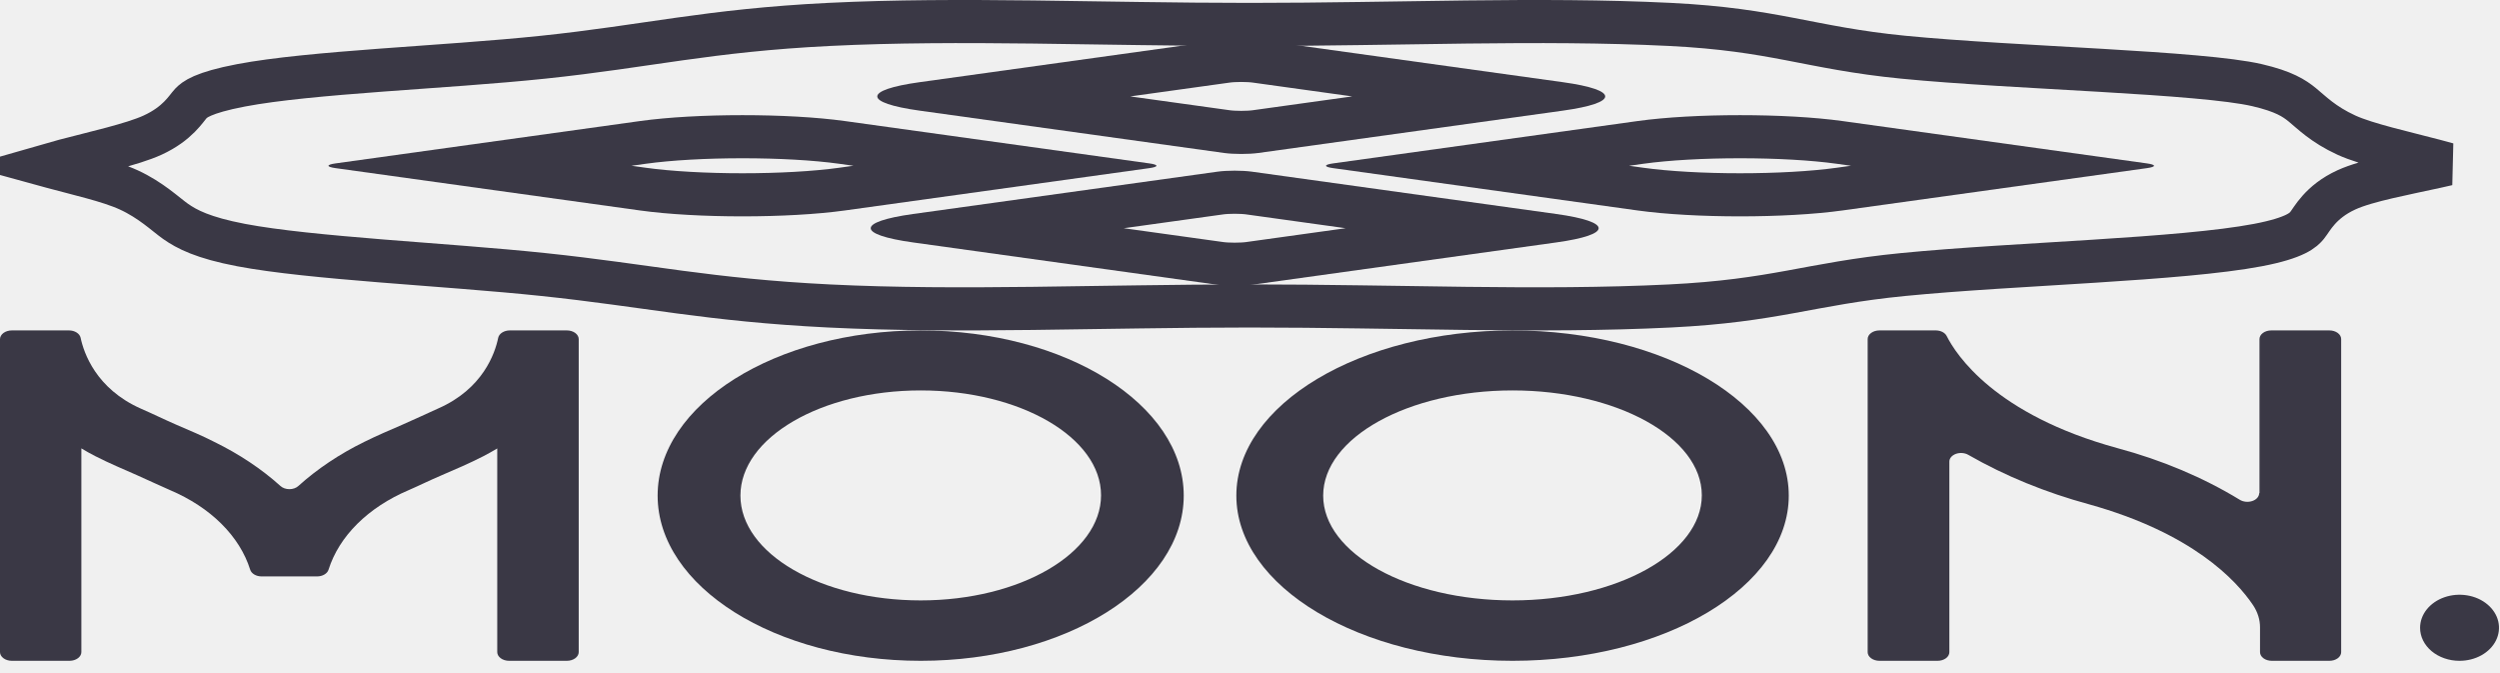
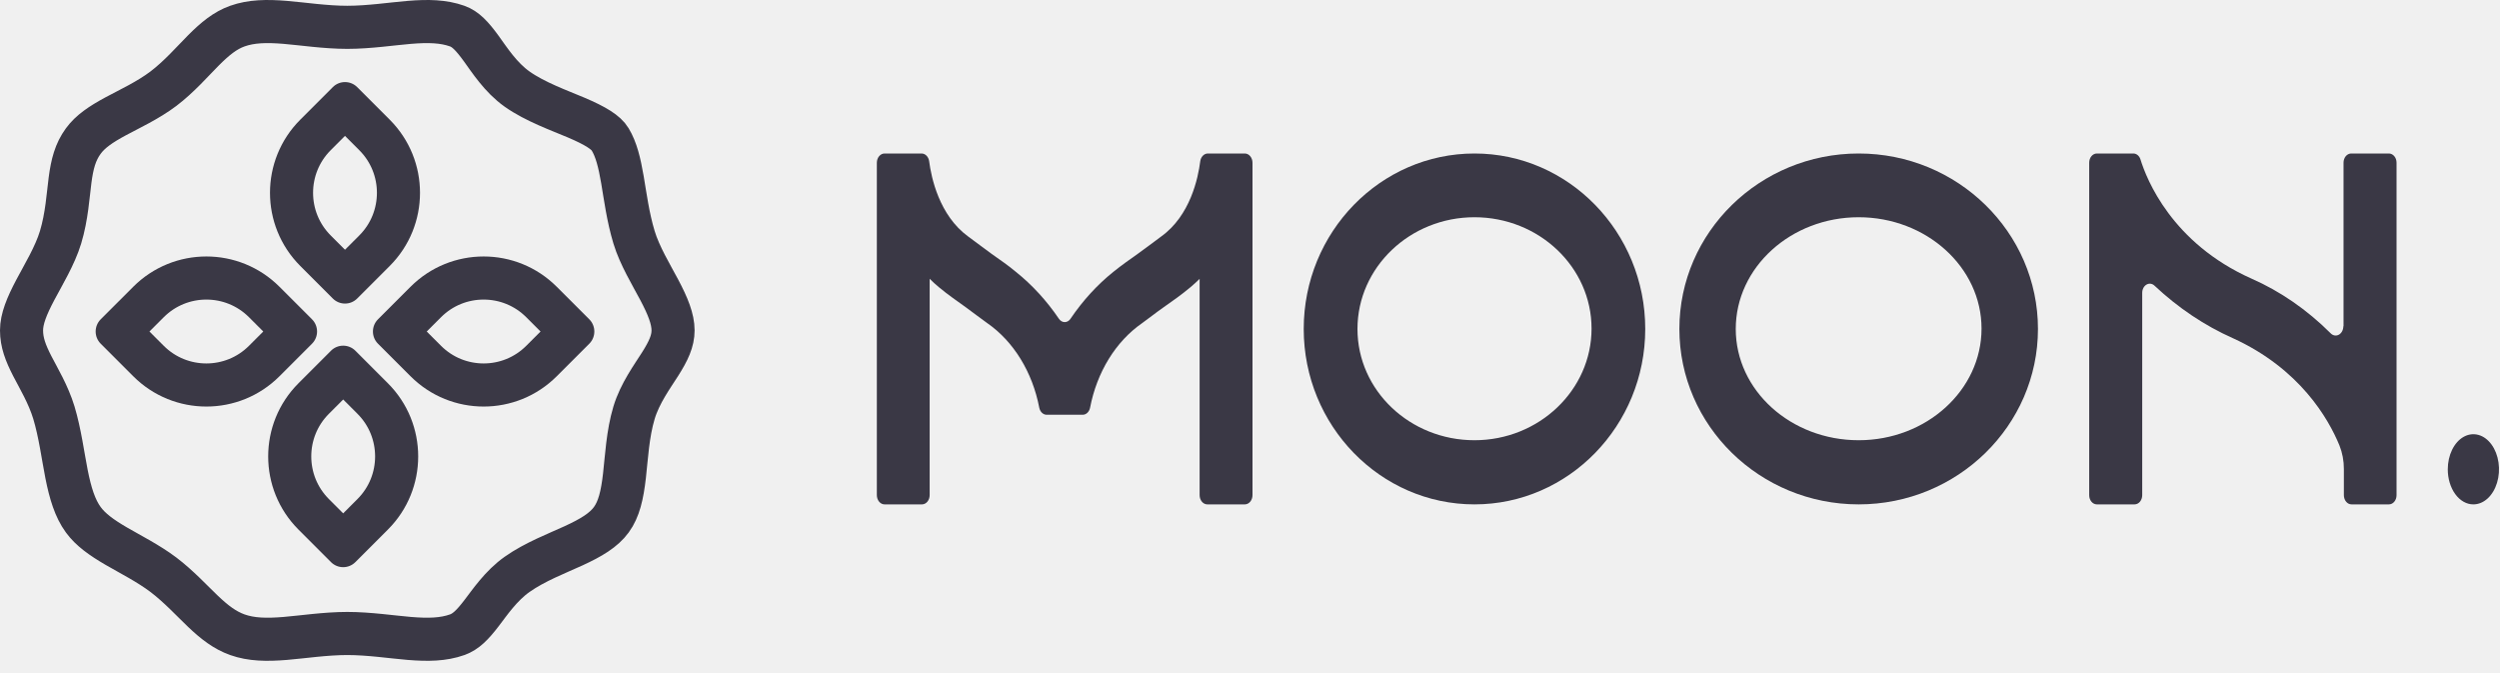
<svg xmlns="http://www.w3.org/2000/svg" width="145" height="39" viewBox="0 0 145 39" fill="none">
  <mask id="path-1-inside-1_1_572" fill="white">
-     <path d="M19.471 9.752C18.924 9.676 18.924 9.553 19.471 9.477L37.137 7.021C40.419 6.565 45.741 6.565 49.023 7.021L66.689 9.477C67.236 9.553 67.236 9.676 66.689 9.752L49.023 12.207C45.741 12.663 40.419 12.663 37.137 12.207L19.471 9.752Z" />
+     <path d="M5.844 19.935C5.453 19.544 5.453 18.911 5.844 18.52L7.731 16.633C10.075 14.29 13.874 14.29 16.217 16.633L18.104 18.52C18.495 18.911 18.495 19.544 18.104 19.935L16.217 21.822C13.874 24.166 10.075 24.166 7.731 21.822L5.844 19.935Z" />
  </mask>
-   <path d="M19.471 9.752C18.924 9.676 18.924 9.553 19.471 9.477L37.137 7.021C40.419 6.565 45.741 6.565 49.023 7.021L66.689 9.477C67.236 9.553 67.236 9.676 66.689 9.752L49.023 12.207C45.741 12.663 40.419 12.663 37.137 12.207L19.471 9.752Z" stroke="#3A3845" stroke-width="5" mask="url(#path-1-inside-1_1_572)" />
+   <path d="M5.844 19.935C5.453 19.544 5.453 18.911 5.844 18.52L7.731 16.633C10.075 14.29 13.874 14.29 16.217 16.633L18.104 18.52C18.495 18.911 18.495 19.544 18.104 19.935L16.217 21.822C13.874 24.166 10.075 24.166 7.731 21.822L5.844 19.935Z" stroke="#3A3845" stroke-width="5" mask="url(#path-1-inside-1_1_572)" />
  <mask id="path-2-inside-2_1_572" fill="white">
-     <path d="M77.352 9.752C76.805 9.676 76.805 9.553 77.352 9.477L95.019 7.021C98.301 6.565 103.622 6.565 106.904 7.021L124.571 9.477C125.118 9.553 125.118 9.676 124.571 9.752L106.904 12.207C103.622 12.663 98.301 12.663 95.019 12.207L77.352 9.752Z" />
+     <path d="M21.932 19.935C21.541 19.544 21.541 18.911 21.932 18.52L23.82 16.633C26.163 14.29 29.962 14.29 32.305 16.633L34.193 18.52C34.583 18.911 34.583 19.544 34.193 19.935L32.305 21.822C29.962 24.166 26.163 24.166 23.82 21.822L21.932 19.935Z" />
  </mask>
-   <path d="M77.352 9.752C76.805 9.676 76.805 9.553 77.352 9.477L95.019 7.021C98.301 6.565 103.622 6.565 106.904 7.021L124.571 9.477C125.118 9.553 125.118 9.676 124.571 9.752L106.904 12.207C103.622 12.663 98.301 12.663 95.019 12.207L77.352 9.752Z" stroke="#3A3845" stroke-width="5" mask="url(#path-2-inside-2_1_572)" />
+   <path d="M21.932 19.935C21.541 19.544 21.541 18.911 21.932 18.52L23.82 16.633C26.163 14.29 29.962 14.29 32.305 16.633L34.193 18.52C34.583 18.911 34.583 19.544 34.193 19.935L32.305 21.822C29.962 24.166 26.163 24.166 23.82 21.822L21.932 19.935Z" stroke="#3A3845" stroke-width="5" mask="url(#path-2-inside-2_1_572)" />
  <mask id="path-3-inside-3_1_572" fill="white">
-     <path d="M71.03 2.311C71.577 2.235 72.464 2.235 73.011 2.311L90.677 4.766C93.96 5.222 93.96 5.962 90.677 6.418L73.011 8.873C72.464 8.949 71.577 8.949 71.03 8.873L53.364 6.418C50.082 5.962 50.082 5.222 53.364 4.766L71.03 2.311Z" />
+     <path d="M19.311 5.053C19.702 4.663 20.335 4.663 20.725 5.053L22.613 6.941C24.956 9.284 24.956 13.083 22.613 15.426L20.725 17.314C20.335 17.705 19.702 17.705 19.311 17.314L17.423 15.426C15.08 13.083 15.08 9.284 17.423 6.941L19.311 5.053Z" />
  </mask>
-   <path d="M71.03 2.311C71.577 2.235 72.464 2.235 73.011 2.311L90.677 4.766C93.96 5.222 93.96 5.962 90.677 6.418L73.011 8.873C72.464 8.949 71.577 8.949 71.03 8.873L53.364 6.418C50.082 5.962 50.082 5.222 53.364 4.766L71.03 2.311Z" stroke="#3A3845" stroke-width="5" mask="url(#path-3-inside-3_1_572)" />
+   <path d="M19.311 5.053C19.702 4.663 20.335 4.663 20.725 5.053L22.613 6.941C24.956 9.284 24.956 13.083 22.613 15.426L20.725 17.314C20.335 17.705 19.702 17.705 19.311 17.314L17.423 15.426C15.08 13.083 15.08 9.284 17.423 6.941L19.311 5.053Z" stroke="#3A3845" stroke-width="5" mask="url(#path-3-inside-3_1_572)" />
  <mask id="path-4-inside-4_1_572" fill="white">
-     <path d="M70.65 9.956C71.197 9.88 72.084 9.88 72.631 9.956L90.297 12.411C93.58 12.867 93.58 13.606 90.297 14.062L72.631 16.518C72.084 16.594 71.197 16.594 70.65 16.518L52.984 14.062C49.702 13.606 49.702 12.867 52.984 12.411L70.65 9.956Z" />
+     <path d="M19.205 20.342C19.596 19.952 20.229 19.952 20.62 20.342L22.507 22.23C24.851 24.573 24.851 28.372 22.507 30.715L20.62 32.603C20.229 32.994 19.596 32.994 19.205 32.603L17.318 30.715C14.975 28.372 14.975 24.573 17.318 22.23L19.205 20.342Z" />
  </mask>
-   <path d="M70.65 9.956C71.197 9.88 72.084 9.88 72.631 9.956L90.297 12.411C93.58 12.867 93.58 13.606 90.297 14.062L72.631 16.518C72.084 16.594 71.197 16.594 70.65 16.518L52.984 14.062C49.702 13.606 49.702 12.867 52.984 12.411L70.65 9.956Z" stroke="#3A3845" stroke-width="5" mask="url(#path-4-inside-4_1_572)" />
-   <path d="M72.5 1.418C81.162 1.418 89.282 1.041 96.883 1.416C99.945 1.567 101.952 1.903 103.867 2.269C105.795 2.637 107.693 3.05 110.434 3.318C113.698 3.638 118.045 3.851 121.951 4.082C125.931 4.317 129.357 4.567 130.961 4.939C132.524 5.302 133.115 5.698 133.584 6.078C134.114 6.508 134.781 7.21 136.146 7.837C136.751 8.115 137.617 8.37 138.483 8.603C139.344 8.833 140.394 9.09 141.262 9.317C141.523 9.386 141.773 9.453 142.011 9.52C141.788 9.571 141.554 9.624 141.311 9.678C140.424 9.872 139.405 10.079 138.521 10.286C137.654 10.49 136.77 10.725 136.146 11.012C134.621 11.711 134.154 12.721 133.866 13.071C133.658 13.325 133.225 13.792 131.01 14.214C128.774 14.639 125.3 14.908 121.5 15.15C117.742 15.39 113.695 15.602 110.434 15.922C107.7 16.19 105.806 16.581 103.879 16.931C101.963 17.278 99.951 17.596 96.883 17.747C89.282 18.122 81.162 17.746 72.5 17.746C63.838 17.746 55.718 18.122 48.117 17.747C41.091 17.4 37.523 16.552 31.52 15.922C28.668 15.622 25.272 15.388 22.117 15.133C18.93 14.875 16.004 14.597 13.99 14.214C11.774 13.792 10.836 13.295 10.191 12.843C9.604 12.43 8.771 11.611 7.466 11.012C6.869 10.738 6.1 10.504 5.353 10.298C4.643 10.102 3.721 9.872 3.054 9.691C2.938 9.66 2.825 9.628 2.716 9.598C3.032 9.507 3.375 9.413 3.738 9.317C4.606 9.09 5.656 8.833 6.517 8.603C7.383 8.37 8.249 8.115 8.854 7.837C10.323 7.163 10.8 6.289 11.073 6.003C11.275 5.791 11.726 5.38 13.99 4.949C15.999 4.567 18.921 4.308 22.11 4.069C25.265 3.833 28.663 3.618 31.52 3.318C37.561 2.684 41.078 1.764 48.117 1.416C55.718 1.041 63.838 1.418 72.5 1.418Z" stroke="#3A3845" stroke-width="2.5" />
-   <path d="M32.89 19.164C33.072 19.164 33.246 19.216 33.375 19.31C33.504 19.404 33.577 19.532 33.579 19.665V37.821C33.579 37.954 33.507 38.082 33.38 38.177C33.252 38.272 33.078 38.326 32.897 38.327H29.534C29.353 38.326 29.179 38.272 29.052 38.177C28.924 38.082 28.852 37.954 28.852 37.821V26.011C28.587 26.169 28.314 26.321 28.033 26.467C27.233 26.877 26.42 27.224 25.632 27.562C24.845 27.899 24.323 28.164 23.703 28.433C22.542 28.926 21.531 29.59 20.732 30.382C19.934 31.175 19.366 32.079 19.063 33.04C19.029 33.152 18.944 33.252 18.822 33.323C18.7 33.395 18.549 33.433 18.393 33.432H15.186C15.03 33.433 14.879 33.395 14.757 33.323C14.635 33.252 14.55 33.152 14.516 33.04C14.213 32.078 13.644 31.172 12.845 30.379C12.046 29.585 11.033 28.922 9.87 28.428C9.249 28.159 8.629 27.863 7.94 27.557C7.252 27.251 6.34 26.873 5.54 26.462C5.258 26.319 4.985 26.167 4.721 26.006V37.821C4.721 37.954 4.649 38.082 4.521 38.177C4.394 38.272 4.22 38.326 4.038 38.327H0.682C0.501 38.326 0.327 38.272 0.199 38.177C0.072 38.082 -7.36717e-06 37.954 5.67814e-10 37.821V19.67C5.67814e-10 19.536 0.073 19.407 0.202 19.312C0.331 19.217 0.506 19.164 0.689 19.164H4.007C4.169 19.165 4.325 19.209 4.447 19.286C4.57 19.364 4.651 19.471 4.677 19.588C4.863 20.473 5.571 22.539 8.157 23.693C8.84 23.99 9.516 24.323 10.26 24.647C11.005 24.971 11.731 25.267 12.438 25.632C13.882 26.338 15.174 27.199 16.271 28.186C16.334 28.244 16.413 28.291 16.503 28.323C16.593 28.356 16.692 28.372 16.793 28.372C16.893 28.372 16.992 28.356 17.082 28.323C17.172 28.291 17.252 28.244 17.314 28.186C18.409 27.198 19.699 26.335 21.141 25.627C21.879 25.262 22.649 24.934 23.325 24.642C24.001 24.35 24.758 23.99 25.422 23.693C28.015 22.557 28.722 20.5 28.908 19.588C28.934 19.471 29.015 19.364 29.138 19.286C29.26 19.209 29.416 19.165 29.578 19.164H32.89Z" fill="#3A3845" />
-   <path d="M68.684 28.745C68.684 34.024 61.84 38.327 53.421 38.327C45.002 38.327 38.158 34.029 38.158 28.745C38.158 23.462 45.002 19.164 53.421 19.164C61.84 19.164 68.684 23.462 68.684 28.745ZM53.421 22.645C47.653 22.645 42.962 25.383 42.962 28.745C42.962 32.108 47.653 34.823 53.421 34.823C59.189 34.823 63.886 32.085 63.886 28.727C63.886 25.369 59.189 22.645 53.421 22.645Z" fill="#3A3845" />
-   <path d="M103.79 28.745C103.79 34.024 96.603 38.327 87.763 38.327C78.924 38.327 71.737 34.029 71.737 28.745C71.737 23.462 78.924 19.164 87.763 19.164C96.603 19.164 103.79 23.462 103.79 28.745ZM87.763 22.645C81.707 22.645 76.775 25.383 76.775 28.745C76.775 32.108 81.707 34.823 87.763 34.823C93.819 34.823 98.745 32.085 98.745 28.727C98.745 25.369 93.8 22.645 87.763 22.645Z" fill="#3A3845" />
-   <path d="M131.102 28.604V19.666C131.102 19.6 131.12 19.534 131.155 19.473C131.189 19.413 131.239 19.357 131.303 19.311C131.366 19.264 131.442 19.227 131.525 19.202C131.608 19.177 131.697 19.164 131.787 19.164H135.158C135.248 19.164 135.337 19.177 135.42 19.202C135.503 19.227 135.578 19.264 135.642 19.311C135.705 19.357 135.756 19.413 135.79 19.473C135.824 19.534 135.842 19.6 135.842 19.666V37.825C135.842 37.891 135.824 37.956 135.79 38.017C135.756 38.078 135.705 38.133 135.642 38.18C135.578 38.227 135.503 38.264 135.42 38.289C135.337 38.314 135.248 38.327 135.158 38.327H131.818C131.728 38.327 131.639 38.314 131.556 38.289C131.473 38.264 131.397 38.227 131.334 38.18C131.27 38.133 131.22 38.078 131.186 38.017C131.151 37.956 131.134 37.891 131.134 37.825V36.397C131.137 35.95 131.001 35.508 130.735 35.106C129.747 33.637 127.19 30.917 121.219 29.252C118.696 28.568 116.334 27.601 114.215 26.386C114.115 26.326 113.994 26.289 113.866 26.277C113.737 26.266 113.607 26.282 113.491 26.323C113.375 26.365 113.277 26.43 113.209 26.51C113.141 26.591 113.106 26.684 113.108 26.779V37.825C113.108 37.958 113.036 38.086 112.908 38.18C112.779 38.274 112.605 38.327 112.424 38.327H109.053C108.871 38.327 108.697 38.274 108.569 38.18C108.44 38.086 108.368 37.958 108.368 37.825V19.666C108.368 19.532 108.44 19.405 108.569 19.311C108.697 19.216 108.871 19.164 109.053 19.164H112.331C112.467 19.166 112.599 19.198 112.71 19.255C112.82 19.313 112.905 19.394 112.953 19.488C113.494 20.564 115.745 24.05 122.867 25.994C125.445 26.685 127.841 27.696 129.952 28.983C130.051 29.046 130.172 29.086 130.302 29.1C130.432 29.114 130.564 29.1 130.683 29.06C130.803 29.02 130.904 28.956 130.975 28.875C131.046 28.794 131.084 28.7 131.084 28.604H131.102Z" fill="#3A3845" />
-   <path d="M140.421 36.411C140.421 36.032 140.555 35.661 140.807 35.346C141.059 35.031 141.417 34.785 141.836 34.64C142.254 34.495 142.715 34.458 143.159 34.532C143.603 34.606 144.011 34.789 144.331 35.058C144.651 35.326 144.869 35.668 144.957 36.04C145.044 36.412 144.998 36.797 144.824 37.148C144.65 37.498 144.356 37.797 143.978 38.007C143.601 38.217 143.158 38.328 142.705 38.327C142.404 38.327 142.107 38.278 141.83 38.181C141.552 38.085 141.3 37.944 141.088 37.766C140.876 37.588 140.708 37.376 140.593 37.144C140.479 36.911 140.42 36.662 140.421 36.411Z" fill="#3A3845" />
+   <path d="M19.205 20.342C19.596 19.952 20.229 19.952 20.62 20.342L22.507 22.23C24.851 24.573 24.851 28.372 22.507 30.715L20.62 32.603C20.229 32.994 19.596 32.994 19.205 32.603L17.318 30.715C14.975 28.372 14.975 24.573 17.318 22.23L19.205 20.342Z" stroke="#3A3845" stroke-width="5" mask="url(#path-4-inside-4_1_572)" />
+   <path d="M23.75 1.298C24.836 1.208 25.722 1.227 26.527 1.513C27.005 1.682 27.385 2.077 27.924 2.817C28.391 3.46 29.051 4.496 30.009 5.171C31.051 5.906 32.455 6.405 33.428 6.818C34.562 7.3 35.162 7.678 35.406 8.086C35.758 8.674 35.943 9.418 36.116 10.426C36.278 11.371 36.433 12.585 36.79 13.765C37.113 14.831 37.798 15.955 38.247 16.802C38.754 17.758 39.053 18.499 39.053 19.163C39.053 19.784 38.788 20.352 38.296 21.128C37.857 21.821 37.13 22.81 36.79 23.934C36.419 25.159 36.352 26.564 36.234 27.589C36.105 28.72 35.915 29.537 35.47 30.146C35.028 30.751 34.305 31.186 33.272 31.66C32.338 32.088 31.032 32.588 30.009 33.31C29.067 33.973 28.412 34.95 27.943 35.56C27.414 36.251 27.029 36.636 26.527 36.815C25.722 37.101 24.836 37.119 23.75 37.029C22.749 36.946 21.406 36.742 20.151 36.742C18.897 36.742 17.553 36.946 16.553 37.029C15.467 37.119 14.581 37.101 13.775 36.815C13.044 36.555 12.445 36.091 11.776 35.455C11.16 34.869 10.365 34.004 9.479 33.334C8.612 32.679 7.53 32.133 6.748 31.678C5.891 31.179 5.253 30.721 4.833 30.146C4.35 29.486 4.081 28.609 3.859 27.488C3.657 26.465 3.477 25.091 3.127 23.934C2.807 22.878 2.226 21.918 1.87 21.226C1.484 20.473 1.25 19.862 1.25 19.163C1.25 18.499 1.549 17.758 2.056 16.802C2.504 15.955 3.19 14.831 3.513 13.765C3.88 12.553 3.95 11.314 4.065 10.445C4.188 9.517 4.366 8.819 4.833 8.181C5.239 7.625 5.856 7.208 6.713 6.746C7.493 6.326 8.59 5.818 9.479 5.146C10.384 4.462 11.18 3.549 11.801 2.925C12.478 2.245 13.068 1.764 13.775 1.513C14.581 1.227 15.467 1.208 16.553 1.298C17.553 1.381 18.897 1.585 20.151 1.585C21.406 1.585 22.749 1.381 23.75 1.298Z" stroke="#3A3845" stroke-width="2.5" />
+   <path d="M72.227 8.903C72.345 8.903 72.458 8.959 72.542 9.059C72.625 9.159 72.673 9.294 72.674 9.436V28.716C72.674 28.858 72.627 28.994 72.545 29.095C72.462 29.196 72.349 29.253 72.231 29.254H70.049C69.931 29.253 69.818 29.196 69.735 29.095C69.652 28.994 69.606 28.858 69.606 28.716V16.175C69.434 16.343 69.257 16.504 69.074 16.659C68.555 17.095 68.027 17.463 67.516 17.822C67.004 18.18 66.666 18.461 66.263 18.747C65.51 19.271 64.853 19.975 64.335 20.817C63.817 21.659 63.448 22.619 63.251 23.64C63.229 23.758 63.174 23.864 63.095 23.94C63.016 24.016 62.918 24.057 62.816 24.056H60.735C60.634 24.057 60.535 24.016 60.456 23.94C60.377 23.864 60.322 23.758 60.3 23.64C60.103 22.618 59.734 21.656 59.215 20.814C58.696 19.971 58.039 19.266 57.284 18.742C56.881 18.456 56.478 18.141 56.032 17.817C55.584 17.492 54.992 17.09 54.473 16.654C54.291 16.502 54.113 16.341 53.942 16.17V28.716C53.942 28.858 53.895 28.994 53.812 29.095C53.729 29.196 53.617 29.253 53.499 29.254H51.32C51.202 29.253 51.09 29.196 51.007 29.095C50.924 28.994 50.877 28.858 50.877 28.716V9.441C50.877 9.298 50.924 9.162 51.008 9.061C51.092 8.96 51.206 8.903 51.324 8.903H53.478C53.583 8.905 53.684 8.951 53.764 9.034C53.843 9.116 53.896 9.229 53.913 9.354C54.034 10.294 54.493 12.488 56.172 13.714C56.615 14.029 57.054 14.382 57.538 14.726C58.021 15.07 58.492 15.385 58.951 15.773C59.888 16.522 60.727 17.437 61.439 18.485C61.48 18.547 61.531 18.596 61.59 18.631C61.648 18.665 61.712 18.683 61.778 18.683C61.843 18.683 61.907 18.665 61.966 18.631C62.024 18.596 62.076 18.547 62.116 18.485C62.827 17.435 63.664 16.519 64.6 15.768C65.08 15.38 65.579 15.031 66.018 14.721C66.457 14.411 66.948 14.029 67.379 13.714C69.062 12.508 69.521 10.323 69.642 9.354C69.659 9.229 69.712 9.116 69.791 9.034C69.871 8.951 69.972 8.905 70.077 8.903H72.227Z" fill="#3A3845" />
+   <path d="M95.462 19.079C95.462 24.685 91.019 29.254 85.554 29.254C80.089 29.254 75.646 24.69 75.646 19.079C75.646 13.468 80.089 8.903 85.554 8.903C91.019 8.903 95.462 13.468 95.462 19.079ZM85.554 12.6C81.81 12.6 78.765 15.508 78.765 19.079C78.765 22.65 81.81 25.533 85.554 25.533C89.298 25.533 92.347 22.626 92.347 19.059C92.347 15.493 89.298 12.6 85.554 12.6Z" fill="#3A3845" />
+   <path d="M118.249 19.079C118.249 24.685 113.584 29.254 107.846 29.254C102.108 29.254 97.443 24.69 97.443 19.079C97.443 13.468 102.108 8.903 107.846 8.903C113.584 8.903 118.249 13.468 118.249 19.079ZM107.846 12.6C103.915 12.6 100.714 15.508 100.714 19.079C100.714 22.65 103.915 25.533 107.846 25.533C111.777 25.533 114.975 22.626 114.975 19.059C114.975 15.493 111.765 12.6 107.846 12.6Z" fill="#3A3845" />
+   <path d="M135.979 18.928V9.436C135.979 9.366 135.99 9.297 136.013 9.232C136.035 9.168 136.068 9.109 136.109 9.059C136.15 9.01 136.199 8.971 136.253 8.944C136.307 8.917 136.365 8.903 136.423 8.903H138.611C138.67 8.903 138.727 8.917 138.781 8.944C138.835 8.971 138.884 9.01 138.925 9.059C138.967 9.109 138.999 9.168 139.022 9.232C139.044 9.297 139.055 9.366 139.055 9.436V28.721C139.055 28.791 139.044 28.86 139.022 28.925C138.999 28.99 138.967 29.049 138.925 29.098C138.884 29.148 138.835 29.187 138.781 29.214C138.727 29.24 138.67 29.254 138.611 29.254H136.443C136.385 29.254 136.327 29.24 136.273 29.214C136.219 29.187 136.17 29.148 136.129 29.098C136.088 29.049 136.055 28.99 136.033 28.925C136.01 28.86 135.999 28.791 135.999 28.721V27.205C136.001 26.73 135.913 26.261 135.741 25.833C135.099 24.273 133.439 21.385 129.563 19.617C127.926 18.89 126.392 17.864 125.017 16.574C124.952 16.51 124.873 16.47 124.79 16.458C124.707 16.446 124.622 16.463 124.547 16.507C124.471 16.551 124.408 16.619 124.364 16.705C124.32 16.791 124.297 16.89 124.298 16.99V28.721C124.298 28.863 124.251 28.998 124.168 29.098C124.085 29.198 123.972 29.254 123.854 29.254H121.666C121.548 29.254 121.435 29.198 121.352 29.098C121.268 28.998 121.222 28.863 121.222 28.721V9.436C121.222 9.295 121.268 9.159 121.352 9.059C121.435 8.959 121.548 8.903 121.666 8.903H123.794C123.882 8.905 123.968 8.939 124.04 9.001C124.112 9.062 124.167 9.148 124.197 9.247C124.549 10.391 126.01 14.093 130.633 16.157C132.306 16.891 133.862 17.965 135.232 19.331C135.296 19.398 135.375 19.441 135.459 19.455C135.544 19.47 135.629 19.455 135.707 19.413C135.784 19.37 135.85 19.302 135.896 19.216C135.942 19.131 135.967 19.031 135.967 18.928H135.979Z" fill="#3A3845" />
+   <path d="M142.028 27.219C142.028 26.816 142.115 26.423 142.278 26.088C142.442 25.753 142.674 25.492 142.946 25.338C143.218 25.185 143.517 25.145 143.805 25.224C144.094 25.302 144.358 25.497 144.566 25.782C144.774 26.067 144.915 26.43 144.972 26.825C145.029 27.22 144.999 27.63 144.886 28.001C144.773 28.373 144.582 28.691 144.337 28.914C144.092 29.137 143.804 29.255 143.51 29.254C143.315 29.254 143.122 29.202 142.942 29.099C142.762 28.997 142.598 28.847 142.461 28.658C142.323 28.469 142.214 28.244 142.14 27.998C142.065 27.751 142.027 27.486 142.028 27.219Z" fill="#3A3845" />
</svg>
